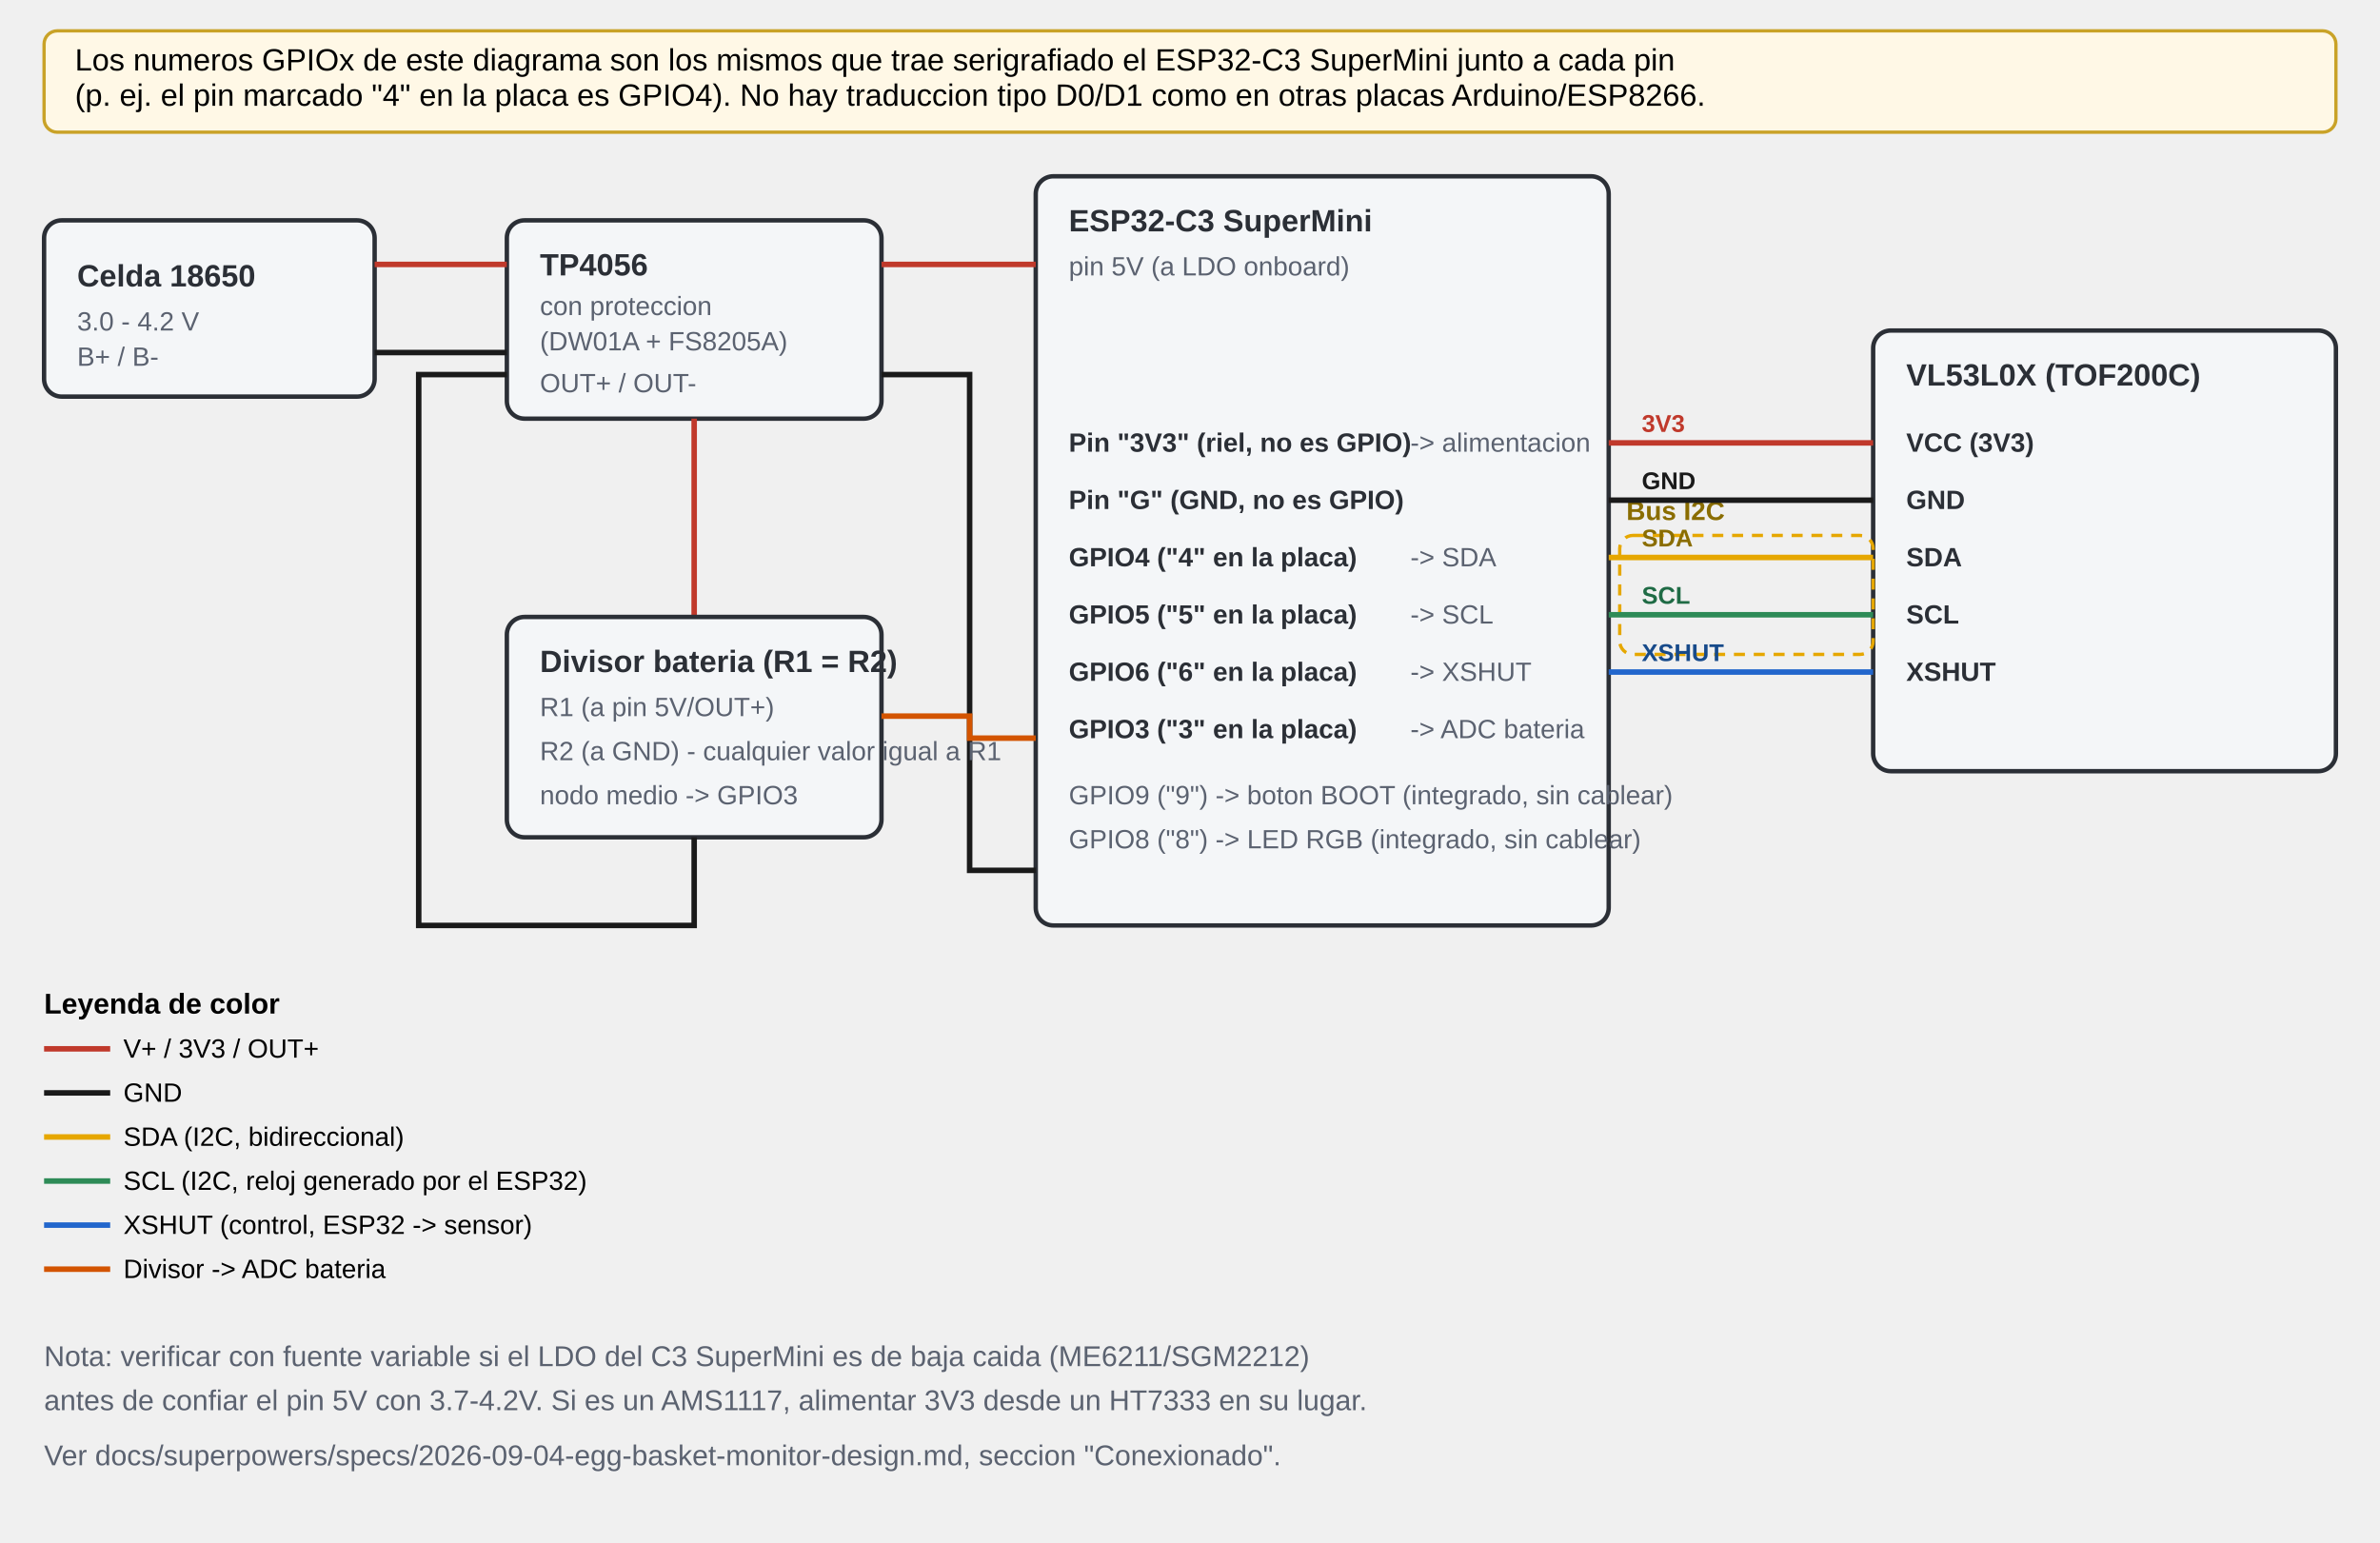
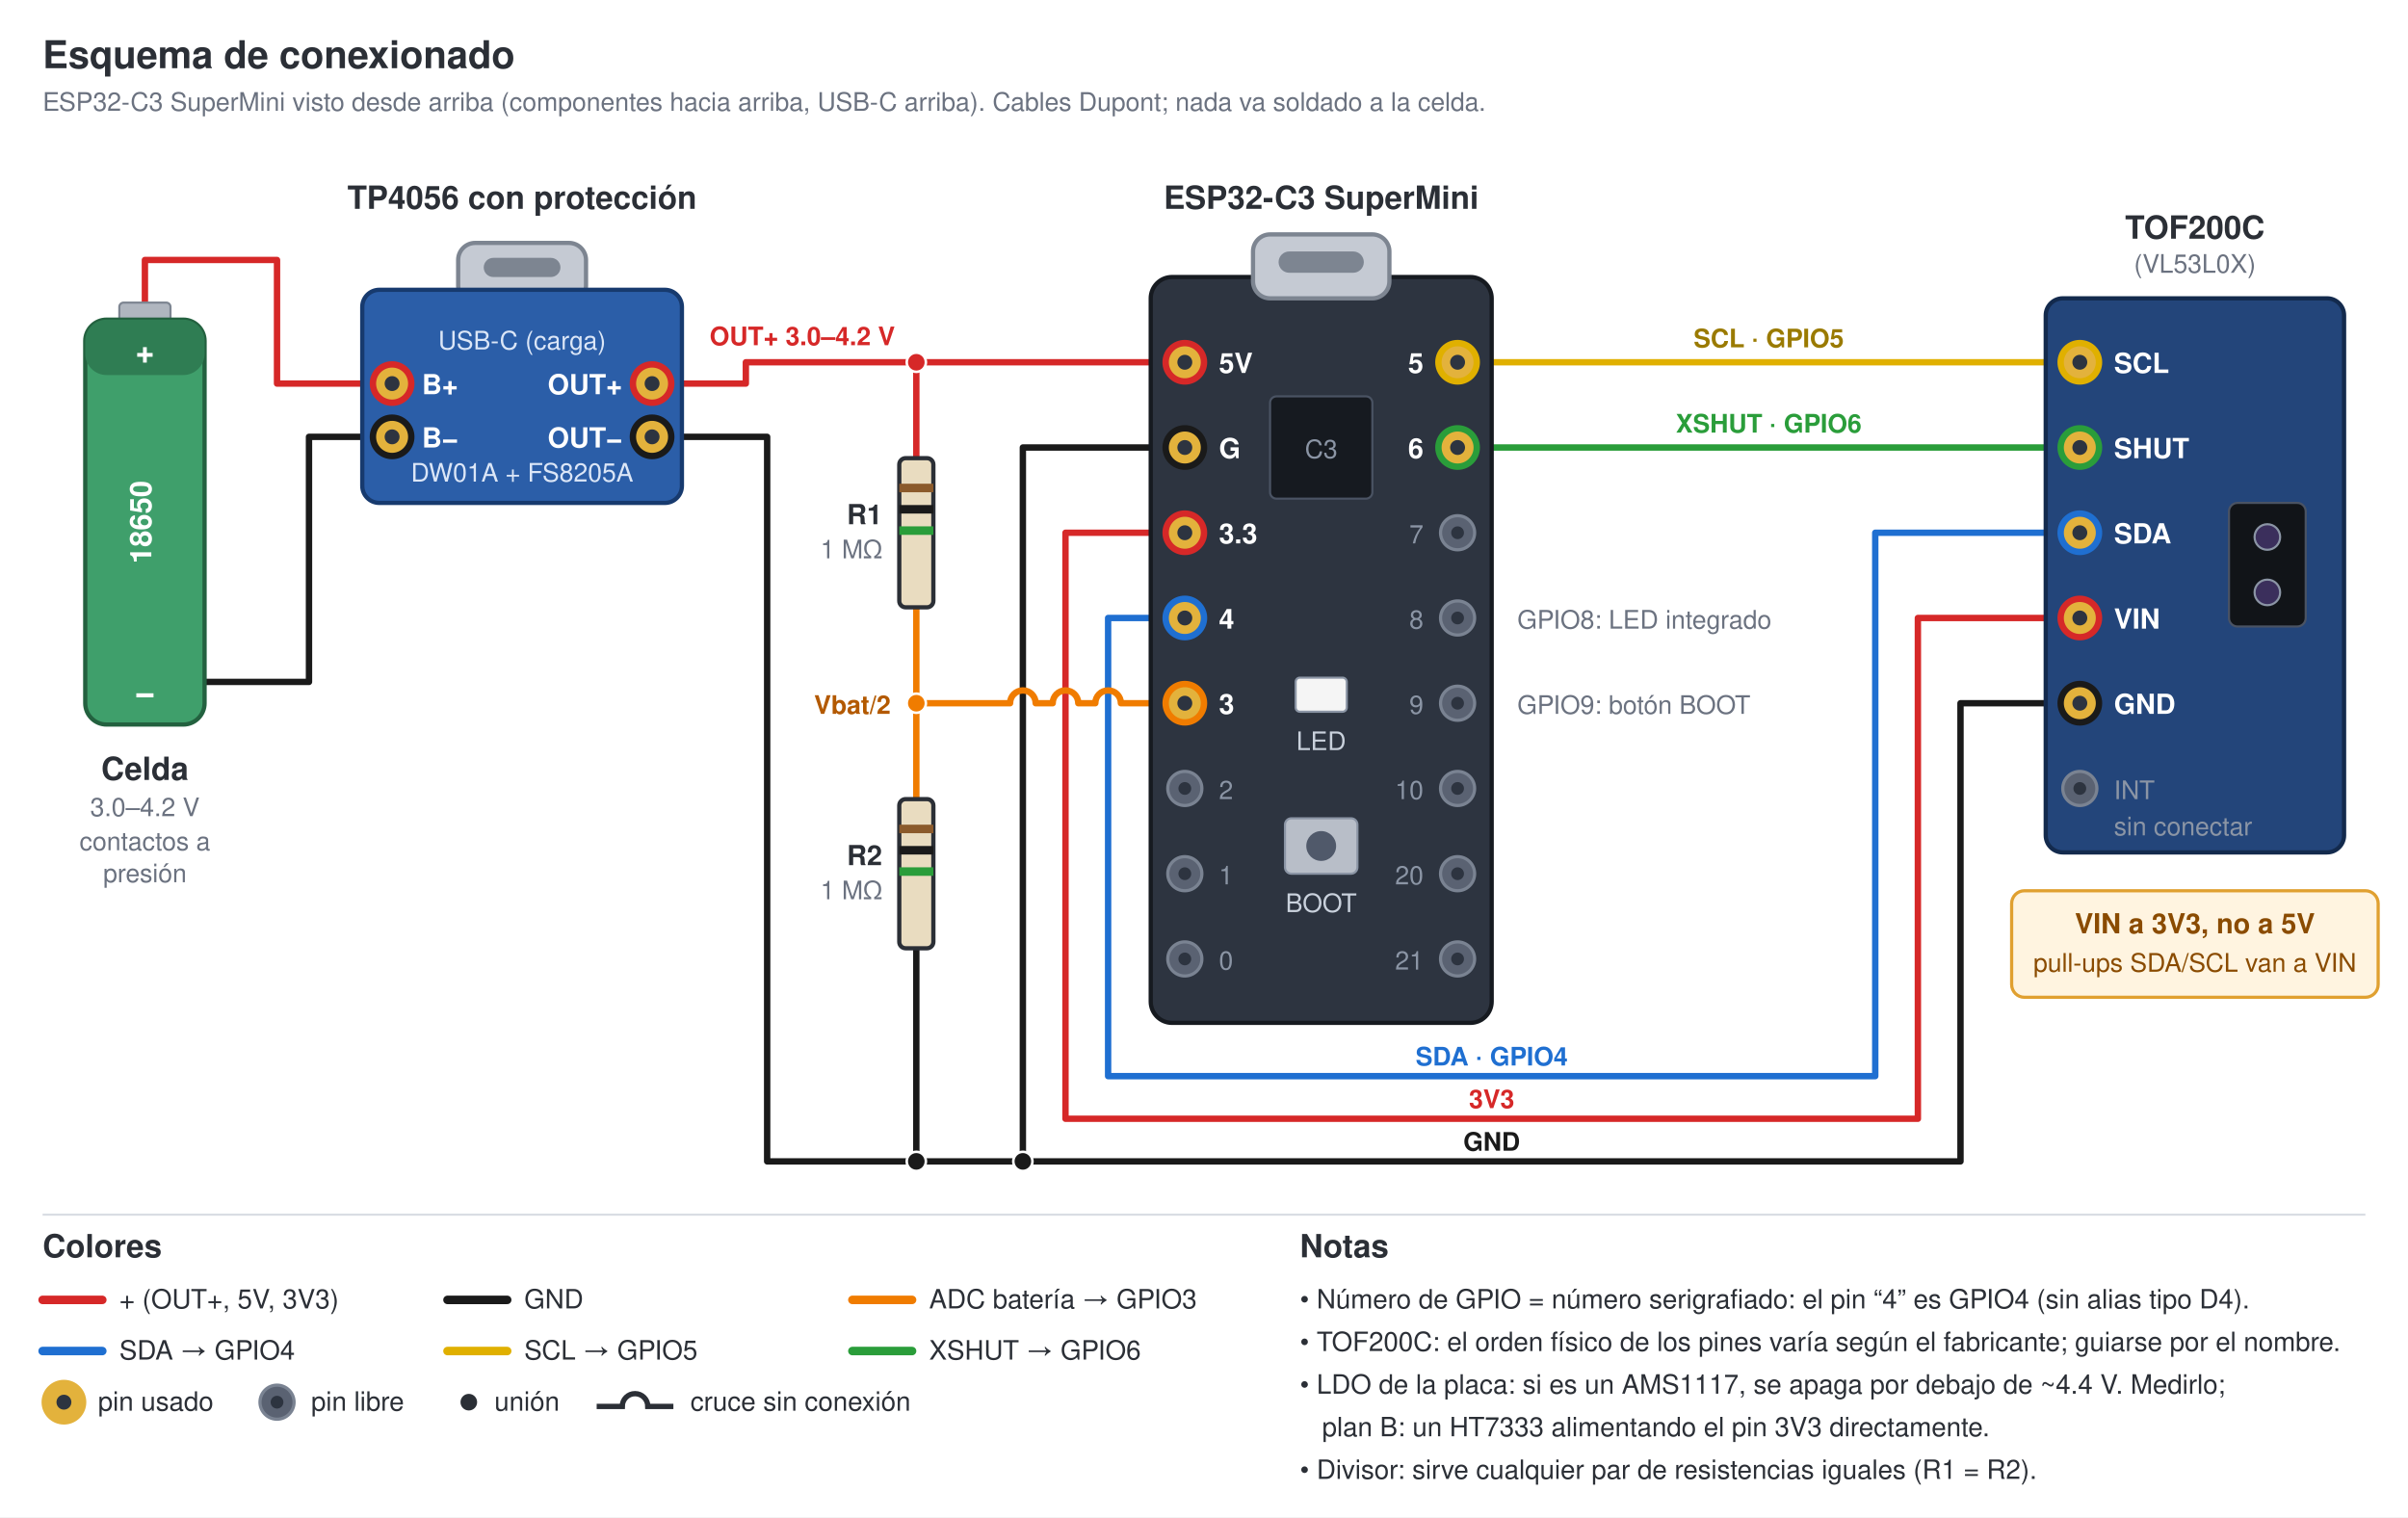
- <svg xmlns="http://www.w3.org/2000/svg" viewBox="0 0 1080 700" font-family="Segoe UI, Arial, sans-serif" font-size="14">
+ <svg xmlns="http://www.w3.org/2000/svg" width="1130" height="712" viewBox="0 0 1130 712" font-family="Segoe UI, Helvetica, Arial, sans-serif" font-size="13">
  <style>
-     .box { fill:#f4f6f8; stroke:#2b2f36; stroke-width:2; rx:8; }
-     .label { fill:#2b2f36; font-weight:600; }
-     .pin { fill:#5b6270; font-size:12px; }
-     .pin-hi { fill:#2b2f36; font-size:12px; font-weight:600; }
-     .wire { stroke-width:2.5; fill:none; }
-     .wire-label { font-size:11px; font-weight:600; }
-     .w-pos { stroke:#c0392b; }
-     .w-gnd { stroke:#1a1a1a; }
-     .w-sda { stroke:#e6a700; }
-     .w-scl { stroke:#2e8b57; }
-     .w-xshut { stroke:#2266cc; }
-     .w-adc { stroke:#d35400; }
-     .i2c-group { fill:none; stroke:#e6a700; stroke-width:1.5; stroke-dasharray:5,4; rx:6; }
-     .callout { fill:#fff8e6; stroke:#c9a227; stroke-width:1.5; rx:6; }
-     .callout text { font-size:12.5px; fill:#5b4400; }
+     .t { fill:#2b2f36; }
+     .title { font-size:18px; font-weight:700; fill:#2b2f36; }
+     .h { font-size:15px; font-weight:700; fill:#2b2f36; }
+     .sub { font-size:12px; fill:#6b7280; }
+     .silk { font-size:13px; font-weight:700; fill:#ffffff; }
+     .silk-dim { font-size:12px; fill:#8b95a5; }
+     .pinlbl { font-size:13px; font-weight:700; fill:#ffffff; }
+     .wl { font-size:12px; font-weight:700; }
+     .w { fill:none; stroke-width:3; stroke-linecap:round; stroke-linejoin:round; }
+     .note { font-size:12.5px; fill:#2b2f36; }
  </style>
-   <rect class="callout" x="20" y="14" width="1040" height="46" />
-   <text x="34" y="32">
-     Los numeros GPIOx de este diagrama son los mismos que trae serigrafiado el ESP32-C3 SuperMini junto a cada pin
-   </text>
-   <text x="34" y="48">
-     (p. ej. el pin marcado "4" en la placa es GPIO4). No hay traduccion tipo D0/D1 como en otras placas Arduino/ESP8266.
-   </text>
-   <rect class="box" x="20" y="100" width="150" height="80" />
-   <text class="label" x="35" y="130">Celda 18650</text>
-   <text class="pin" x="35" y="150">3.0 - 4.2 V</text>
-   <text class="pin" x="35" y="166">B+ / B-</text>
-   <rect class="box" x="230" y="100" width="170" height="90" />
-   <text class="label" x="245" y="125">TP4056</text>
-   <text class="pin" x="245" y="143">con proteccion</text>
-   <text class="pin" x="245" y="159">(DW01A + FS8205A)</text>
-   <text class="pin" x="245" y="178">OUT+ / OUT-</text>
-   <rect class="box" x="470" y="80" width="260" height="340" />
-   <text class="label" x="485" y="105">ESP32-C3 SuperMini</text>
-   <text class="pin" x="485" y="125">pin 5V (a LDO onboard)</text>
-   <text class="pin-hi" x="485" y="205">Pin "3V3" (riel, no es GPIO)</text>
-   <text class="pin" x="640" y="205">-&gt; alimentacion</text>
-   <text class="pin-hi" x="485" y="231">Pin "G" (GND, no es GPIO)</text>
-   <text class="pin-hi" x="485" y="257">GPIO4  ("4" en la placa)</text>
-   <text class="pin" x="640" y="257">-&gt; SDA</text>
-   <text class="pin-hi" x="485" y="283">GPIO5  ("5" en la placa)</text>
-   <text class="pin" x="640" y="283">-&gt; SCL</text>
-   <text class="pin-hi" x="485" y="309">GPIO6  ("6" en la placa)</text>
-   <text class="pin" x="640" y="309">-&gt; XSHUT</text>
-   <text class="pin-hi" x="485" y="335">GPIO3  ("3" en la placa)</text>
-   <text class="pin" x="640" y="335">-&gt; ADC bateria</text>
-   <text class="pin" x="485" y="365">GPIO9 ("9") -&gt; boton BOOT (integrado, sin cablear)</text>
-   <text class="pin" x="485" y="385">GPIO8 ("8") -&gt; LED RGB (integrado, sin cablear)</text>
-   <rect class="box" x="850" y="150" width="210" height="200" />
-   <text class="label" x="865" y="175">VL53L0X (TOF200C)</text>
-   <text class="pin-hi" x="865" y="205">VCC (3V3)</text>
-   <text class="pin-hi" x="865" y="231">GND</text>
-   <text class="pin-hi" x="865" y="257">SDA</text>
-   <text class="pin-hi" x="865" y="283">SCL</text>
-   <text class="pin-hi" x="865" y="309">XSHUT</text>
-   <rect class="i2c-group" x="735" y="243" width="115" height="54" />
-   <text x="738" y="236" font-size="12" fill="#8a6d00" font-weight="700">Bus I2C</text>
-   <path class="wire w-pos" d="M170,120 H230" />
-   <path class="wire w-gnd" d="M170,160 H230" />
-   <path class="wire w-pos" d="M400,120 H470" />
-   <path class="wire w-gnd" d="M400,170 H440 V395 H470" />
-   <path class="wire w-pos" d="M315,190 V300 H230" />
-   <rect class="box" x="230" y="280" width="170" height="100" />
-   <text class="label" x="245" y="305">Divisor bateria (R1 = R2)</text>
-   <text class="pin" x="245" y="325">R1 (a pin 5V/OUT+)</text>
-   <text class="pin" x="245" y="345">R2 (a GND) - cualquier valor igual a R1</text>
-   <text class="pin" x="245" y="365">nodo medio -&gt; GPIO3</text>
-   <path class="wire w-gnd" d="M315,380 V420 H190 V170 H230" />
-   <path class="wire w-adc" d="M400,325 H440 V335 H470" />
-   <path class="wire w-pos" d="M730,201 H850" />
-   <text class="wire-label" x="745" y="196" fill="#c0392b">3V3</text>
-   <path class="wire w-gnd" d="M730,227 H850" />
-   <text class="wire-label" x="745" y="222" fill="#1a1a1a">GND</text>
-   <path class="wire w-sda" d="M730,253 H850" />
-   <text class="wire-label" x="745" y="248" fill="#8a6d00">SDA</text>
-   <path class="wire w-scl" d="M730,279 H850" />
-   <text class="wire-label" x="745" y="274" fill="#1f6b45">SCL</text>
-   <path class="wire w-xshut" d="M730,305 H850" />
-   <text class="wire-label" x="745" y="300" fill="#174a8a">XSHUT</text>
-   <g transform="translate(20,460)">
-     <text x="0" y="0" font-weight="700" font-size="13">Leyenda de color</text>
-     <line x1="0" y1="16" x2="30" y2="16" class="wire w-pos" />
-     <text x="36" y="20" font-size="12">V+ / 3V3 / OUT+</text>
-     <line x1="0" y1="36" x2="30" y2="36" class="wire w-gnd" />
-     <text x="36" y="40" font-size="12">GND</text>
-     <line x1="0" y1="56" x2="30" y2="56" class="wire w-sda" />
-     <text x="36" y="60" font-size="12">SDA (I2C, bidireccional)</text>
-     <line x1="0" y1="76" x2="30" y2="76" class="wire w-scl" />
-     <text x="36" y="80" font-size="12">SCL (I2C, reloj generado por el ESP32)</text>
-     <line x1="0" y1="96" x2="30" y2="96" class="wire w-xshut" />
-     <text x="36" y="100" font-size="12">XSHUT (control, ESP32 -&gt; sensor)</text>
-     <line x1="0" y1="116" x2="30" y2="116" class="wire w-adc" />
-     <text x="36" y="120" font-size="12">Divisor -&gt; ADC bateria</text>
-   </g>
-   <text x="20" y="620" font-size="13" fill="#5b6270">
-     Nota: verificar con fuente variable si el LDO del C3 SuperMini es de baja caida (ME6211/SGM2212)
-   </text>
-   <text x="20" y="640" font-size="13" fill="#5b6270">
-     antes de confiar el pin 5V con 3.7-4.2V. Si es un AMS1117, alimentar 3V3 desde un HT7333 en su lugar.
-   </text>
-   <text x="20" y="665" font-size="13" fill="#5b6270">
-     Ver docs/superpowers/specs/2026-09-04-egg-basket-monitor-design.md, seccion "Conexionado".
-   </text>
+   <rect x="0" y="0" width="1130" height="712" fill="#ffffff" />
+   <text class="title" x="20" y="32">Esquema de conexionado</text>
+   <text class="sub" x="20" y="52">ESP32-C3 SuperMini visto desde arriba (componentes hacia arriba, USB-C arriba). Cables Dupont; nada va soldado a la celda.</text>
+   <path class="w" d="M68,142 V122 H130 V180 H184" stroke="#d62828" />
+   <path class="w" d="M96,320 H145 V205 H184" stroke="#1a1a1a" />
+   <path class="w" d="M306,180 H350 V170 H556" stroke="#d62828" />
+   <path class="w" d="M306,205 H360 V545 H920 V330 H976" stroke="#1a1a1a" />
+   <path class="w" d="M556,210 H480 V545" stroke="#1a1a1a" />
+   <path class="w" d="M556,250 H500 V525 H900 V290 H976" stroke="#d62828" />
+   <path class="w" d="M556,290 H520 V505 H880 V250 H976" stroke="#1f6fd1" />
+   <path class="w" d="M684,170 H976" stroke="#e0b000" />
+   <path class="w" d="M684,210 H976" stroke="#2a9d3a" />
+   <path class="w" d="M430,170 V215" stroke="#d62828" />
+   <path class="w" d="M430,285 V375" stroke="#f07c00" />
+   <path class="w" d="M430,445 V545" stroke="#1a1a1a" />
+   <path class="w" d="M430,330 H474 a6,6 0 0 1 12,0 H494 a6,6 0 0 1 12,0 H514 a6,6 0 0 1 12,0 H556" stroke="#f07c00" />
+   <circle cx="430" cy="170" r="4.5" fill="#d62828" stroke="#ffffff" stroke-width="1.2" />
+   <circle cx="430" cy="330" r="4.5" fill="#f07c00" stroke="#ffffff" stroke-width="1.2" />
+   <circle cx="430" cy="545" r="4.5" fill="#1a1a1a" stroke="#ffffff" stroke-width="1.2" />
+   <circle cx="480" cy="545" r="4.5" fill="#1a1a1a" stroke="#ffffff" stroke-width="1.2" />
+   <text class="h" x="620" y="98" text-anchor="middle">ESP32-C3 SuperMini</text>
+   <rect x="540" y="130" width="160" height="350" rx="10" fill="#2d3440" stroke="#161a20" stroke-width="2" />
+   <rect x="588" y="110" width="64" height="30" rx="8" fill="#c5cad3" stroke="#7d8591" stroke-width="2" />
+   <rect x="600" y="118" width="40" height="10" rx="5" fill="#7d8591" />
+   <rect x="596" y="186" width="48" height="48" rx="3" fill="#161a20" stroke="#4a5363" />
+   <text x="620" y="215" text-anchor="middle" font-size="12" fill="#8b95a5">C3</text>
+   <rect x="608" y="318" width="24" height="16" rx="2" fill="#f5f5f5" stroke="#8b95a5" />
+   <text x="620" y="352" text-anchor="middle" font-size="12" fill="#c9d1dc">LED</text>
+   <rect x="603" y="384" width="34" height="26" rx="3" fill="#b8bec8" stroke="#8b95a5" />
+   <circle cx="620" cy="397" r="7" fill="#50596a" />
+   <text x="620" y="428" text-anchor="middle" font-size="12" fill="#c9d1dc">BOOT</text>
+   <circle cx="556" cy="170" r="9" fill="#e3b23c" stroke="#d62828" stroke-width="3" />
+   <circle cx="556" cy="170" r="3.5" fill="#2d3440" />
+   <text class="silk" x="572" y="175">5V</text>
+   <circle cx="556" cy="210" r="9" fill="#e3b23c" stroke="#1a1a1a" stroke-width="3" />
+   <circle cx="556" cy="210" r="3.5" fill="#2d3440" />
+   <text class="silk" x="572" y="215">G</text>
+   <circle cx="556" cy="250" r="9" fill="#e3b23c" stroke="#d62828" stroke-width="3" />
+   <circle cx="556" cy="250" r="3.5" fill="#2d3440" />
+   <text class="silk" x="572" y="255">3.3</text>
+   <circle cx="556" cy="290" r="9" fill="#e3b23c" stroke="#1f6fd1" stroke-width="3" />
+   <circle cx="556" cy="290" r="3.5" fill="#2d3440" />
+   <text class="silk" x="572" y="295">4</text>
+   <circle cx="556" cy="330" r="9" fill="#e3b23c" stroke="#f07c00" stroke-width="3" />
+   <circle cx="556" cy="330" r="3.5" fill="#2d3440" />
+   <text class="silk" x="572" y="335">3</text>
+   <circle cx="556" cy="370" r="8" fill="#5a6272" stroke="#7a8392" stroke-width="1.5" />
+   <circle cx="556" cy="370" r="3" fill="#2d3440" />
+   <text class="silk-dim" x="572" y="375">2</text>
+   <circle cx="556" cy="410" r="8" fill="#5a6272" stroke="#7a8392" stroke-width="1.5" />
+   <circle cx="556" cy="410" r="3" fill="#2d3440" />
+   <text class="silk-dim" x="572" y="415">1</text>
+   <circle cx="556" cy="450" r="8" fill="#5a6272" stroke="#7a8392" stroke-width="1.5" />
+   <circle cx="556" cy="450" r="3" fill="#2d3440" />
+   <text class="silk-dim" x="572" y="455">0</text>
+   <circle cx="684" cy="170" r="9" fill="#e3b23c" stroke="#e0b000" stroke-width="3" />
+   <circle cx="684" cy="170" r="3.5" fill="#2d3440" />
+   <text class="silk" x="668" y="175" text-anchor="end">5</text>
+   <circle cx="684" cy="210" r="9" fill="#e3b23c" stroke="#2a9d3a" stroke-width="3" />
+   <circle cx="684" cy="210" r="3.5" fill="#2d3440" />
+   <text class="silk" x="668" y="215" text-anchor="end">6</text>
+   <circle cx="684" cy="250" r="8" fill="#5a6272" stroke="#7a8392" stroke-width="1.5" />
+   <circle cx="684" cy="250" r="3" fill="#2d3440" />
+   <text class="silk-dim" x="668" y="255" text-anchor="end">7</text>
+   <circle cx="684" cy="290" r="8" fill="#5a6272" stroke="#7a8392" stroke-width="1.5" />
+   <circle cx="684" cy="290" r="3" fill="#2d3440" />
+   <text class="silk-dim" x="668" y="295" text-anchor="end">8</text>
+   <circle cx="684" cy="330" r="8" fill="#5a6272" stroke="#7a8392" stroke-width="1.5" />
+   <circle cx="684" cy="330" r="3" fill="#2d3440" />
+   <text class="silk-dim" x="668" y="335" text-anchor="end">9</text>
+   <circle cx="684" cy="370" r="8" fill="#5a6272" stroke="#7a8392" stroke-width="1.5" />
+   <circle cx="684" cy="370" r="3" fill="#2d3440" />
+   <text class="silk-dim" x="668" y="375" text-anchor="end">10</text>
+   <circle cx="684" cy="410" r="8" fill="#5a6272" stroke="#7a8392" stroke-width="1.5" />
+   <circle cx="684" cy="410" r="3" fill="#2d3440" />
+   <text class="silk-dim" x="668" y="415" text-anchor="end">20</text>
+   <circle cx="684" cy="450" r="8" fill="#5a6272" stroke="#7a8392" stroke-width="1.5" />
+   <circle cx="684" cy="450" r="3" fill="#2d3440" />
+   <text class="silk-dim" x="668" y="455" text-anchor="end">21</text>
+   <text class="sub" x="712" y="295">GPIO8: LED integrado</text>
+   <text class="sub" x="712" y="335">GPIO9: botón BOOT</text>
+   <text class="h" x="1030" y="112" text-anchor="middle">TOF200C</text>
+   <text class="sub" x="1030" y="128" text-anchor="middle">(VL53L0X)</text>
+   <rect x="960" y="140" width="140" height="260" rx="8" fill="#23457a" stroke="#132a4d" stroke-width="2" />
+   <rect x="1046" y="236" width="36" height="58" rx="4" fill="#111418" stroke="#4a5363" />
+   <circle cx="1064" cy="252" r="6" fill="#3b2f5c" stroke="#8b95a5" />
+   <circle cx="1064" cy="278" r="6" fill="#3b2f5c" stroke="#8b95a5" />
+   <circle cx="976" cy="170" r="9" fill="#e3b23c" stroke="#e0b000" stroke-width="3" />
+   <circle cx="976" cy="170" r="3.5" fill="#2d3440" />
+   <text class="pinlbl" x="992" y="175">SCL</text>
+   <circle cx="976" cy="210" r="9" fill="#e3b23c" stroke="#2a9d3a" stroke-width="3" />
+   <circle cx="976" cy="210" r="3.5" fill="#2d3440" />
+   <text class="pinlbl" x="992" y="215">SHUT</text>
+   <circle cx="976" cy="250" r="9" fill="#e3b23c" stroke="#1f6fd1" stroke-width="3" />
+   <circle cx="976" cy="250" r="3.5" fill="#2d3440" />
+   <text class="pinlbl" x="992" y="255">SDA</text>
+   <circle cx="976" cy="290" r="9" fill="#e3b23c" stroke="#d62828" stroke-width="3" />
+   <circle cx="976" cy="290" r="3.5" fill="#2d3440" />
+   <text class="pinlbl" x="992" y="295">VIN</text>
+   <circle cx="976" cy="330" r="9" fill="#e3b23c" stroke="#1a1a1a" stroke-width="3" />
+   <circle cx="976" cy="330" r="3.5" fill="#2d3440" />
+   <text class="pinlbl" x="992" y="335">GND</text>
+   <circle cx="976" cy="370" r="8" fill="#5a6272" stroke="#7a8392" stroke-width="1.5" />
+   <circle cx="976" cy="370" r="3" fill="#2d3440" />
+   <text class="silk-dim" x="992" y="375">INT</text>
+   <text class="silk-dim" x="992" y="392">sin conectar</text>
+   <rect x="944" y="418" width="172" height="50" rx="6" fill="#fff4e0" stroke="#e0a030" stroke-width="1.5" />
+   <text x="1030" y="438" text-anchor="middle" font-size="13" font-weight="700" fill="#8a4b00">VIN a 3V3, no a 5V</text>
+   <text x="1030" y="456" text-anchor="middle" font-size="12" fill="#8a4b00">pull-ups SDA/SCL van a VIN</text>
+   <text class="h" x="245" y="98" text-anchor="middle">TP4056 con protección</text>
+   <rect x="215" y="114" width="60" height="28" rx="8" fill="#c5cad3" stroke="#7d8591" stroke-width="2" />
+   <rect x="227" y="121" width="36" height="9" rx="4.5" fill="#7d8591" />
+   <rect x="170" y="136" width="150" height="100" rx="8" fill="#2b5ea8" stroke="#173a6e" stroke-width="2" />
+   <text x="245" y="164" text-anchor="middle" font-size="12" fill="#dbe6f7">USB-C (carga)</text>
+   <text x="245" y="226" text-anchor="middle" font-size="12" fill="#dbe6f7">DW01A + FS8205A</text>
+   <circle cx="184" cy="180" r="9" fill="#e3b23c" stroke="#d62828" stroke-width="3" />
+   <circle cx="184" cy="180" r="3.5" fill="#2d3440" />
+   <text class="pinlbl" x="198" y="185" text-anchor="start">B+</text>
+   <circle cx="184" cy="205" r="9" fill="#e3b23c" stroke="#1a1a1a" stroke-width="3" />
+   <circle cx="184" cy="205" r="3.5" fill="#2d3440" />
+   <text class="pinlbl" x="198" y="210" text-anchor="start">B−</text>
+   <circle cx="306" cy="180" r="9" fill="#e3b23c" stroke="#d62828" stroke-width="3" />
+   <circle cx="306" cy="180" r="3.5" fill="#2d3440" />
+   <text class="pinlbl" x="292" y="185" text-anchor="end">OUT+</text>
+   <circle cx="306" cy="205" r="9" fill="#e3b23c" stroke="#1a1a1a" stroke-width="3" />
+   <circle cx="306" cy="205" r="3.5" fill="#2d3440" />
+   <text class="pinlbl" x="292" y="210" text-anchor="end">OUT−</text>
+   <rect x="56" y="142" width="24" height="10" rx="2" fill="#b0b6bf" stroke="#7d8591" />
+   <rect x="40" y="150" width="56" height="190" rx="10" fill="#3f9f6b" stroke="#23613f" stroke-width="2" />
+   <rect x="40" y="150" width="56" height="26" rx="10" fill="#2f7d53" />
+   <text x="68" y="170" text-anchor="middle" font-size="15" font-weight="700" fill="#ffffff">+</text>
+   <text x="68" y="330" text-anchor="middle" font-size="16" font-weight="700" fill="#ffffff">−</text>
+   <text x="68" y="248" text-anchor="middle" font-size="14" font-weight="700" fill="#ffffff" transform="rotate(-90 68 245)">18650</text>
+   <text class="h" x="68" y="366" text-anchor="middle">Celda</text>
+   <text class="sub" x="68" y="383" text-anchor="middle">3.0–4.2 V</text>
+   <text class="sub" x="68" y="399" text-anchor="middle">contactos a</text>
+   <text class="sub" x="68" y="414" text-anchor="middle">presión</text>
+   <text class="wl" x="420" y="162" text-anchor="end" fill="#d62828">OUT+  3.0–4.2 V</text>
+   <text class="wl" x="830" y="163" text-anchor="middle" fill="#9a7a00">SCL · GPIO5</text>
+   <text class="wl" x="830" y="203" text-anchor="middle" fill="#2a9d3a">XSHUT · GPIO6</text>
+   <text class="wl" x="700" y="500" text-anchor="middle" fill="#1f6fd1">SDA · GPIO4</text>
+   <text class="wl" x="700" y="520" text-anchor="middle" fill="#d62828">3V3</text>
+   <text class="wl" x="700" y="540" text-anchor="middle" fill="#1a1a1a">GND</text>
+   <rect x="422" y="215" width="16" height="70" rx="3" fill="#e9dcc0" stroke="#2b2f36" stroke-width="2" />
+   <rect x="422" y="227" width="16" height="4" fill="#8b5a2b" />
+   <rect x="422" y="237" width="16" height="4" fill="#1a1a1a" />
+   <rect x="422" y="247" width="16" height="4" fill="#2a9d3a" />
+   <rect x="422" y="375" width="16" height="70" rx="3" fill="#e9dcc0" stroke="#2b2f36" stroke-width="2" />
+   <rect x="422" y="387" width="16" height="4" fill="#8b5a2b" />
+   <rect x="422" y="397" width="16" height="4" fill="#1a1a1a" />
+   <rect x="422" y="407" width="16" height="4" fill="#2a9d3a" />
+   <text class="t" x="414" y="246" text-anchor="end" font-weight="700">R1</text>
+   <text class="sub" x="414" y="262" text-anchor="end">1 MΩ</text>
+   <text class="t" x="414" y="406" text-anchor="end" font-weight="700">R2</text>
+   <text class="sub" x="414" y="422" text-anchor="end">1 MΩ</text>
+   <text class="wl" x="418" y="335" text-anchor="end" fill="#b35900">Vbat/2</text>
+   <line x1="20" y1="570" x2="1110" y2="570" stroke="#d9dde3" />
+   <text class="h" x="20" y="590">Colores</text>
+   <line x1="20" y1="610" x2="48" y2="610" stroke="#d62828" stroke-width="4" stroke-linecap="round" />
+   <text class="note" x="56" y="614">+ (OUT+, 5V, 3V3)</text>
+   <line x1="210" y1="610" x2="238" y2="610" stroke="#1a1a1a" stroke-width="4" stroke-linecap="round" />
+   <text class="note" x="246" y="614">GND</text>
+   <line x1="400" y1="610" x2="428" y2="610" stroke="#f07c00" stroke-width="4" stroke-linecap="round" />
+   <text class="note" x="436" y="614">ADC batería → GPIO3</text>
+   <line x1="20" y1="634" x2="48" y2="634" stroke="#1f6fd1" stroke-width="4" stroke-linecap="round" />
+   <text class="note" x="56" y="638">SDA → GPIO4</text>
+   <line x1="210" y1="634" x2="238" y2="634" stroke="#e0b000" stroke-width="4" stroke-linecap="round" />
+   <text class="note" x="246" y="638">SCL → GPIO5</text>
+   <line x1="400" y1="634" x2="428" y2="634" stroke="#2a9d3a" stroke-width="4" stroke-linecap="round" />
+   <text class="note" x="436" y="638">XSHUT → GPIO6</text>
+   <circle cx="30" cy="658" r="9" fill="#e3b23c" stroke="#e3b23c" stroke-width="3" />
+   <circle cx="30" cy="658" r="3.5" fill="#2d3440" />
+   <text class="note" x="46" y="662">pin usado</text>
+   <circle cx="130" cy="658" r="8" fill="#5a6272" stroke="#7a8392" stroke-width="1.5" />
+   <circle cx="130" cy="658" r="3" fill="#2d3440" />
+   <text class="note" x="146" y="662">pin libre</text>
+   <circle cx="220" cy="658" r="4.5" fill="#2b2f36" stroke="#ffffff" stroke-width="1.2" />
+   <text class="note" x="232" y="662">unión</text>
+   <path d="M280,660 H292 a6,6 0 0 1 12,0 H316" fill="none" stroke="#2b2f36" stroke-width="2.5" />
+   <text class="note" x="324" y="662">cruce sin conexión</text>
+   <text class="h" x="610" y="590">Notas</text>
+   <text class="note" x="610" y="614" xml:space="preserve">• Número de GPIO = número serigrafiado: el pin “4” es GPIO4 (sin alias tipo D4).</text>
+   <text class="note" x="610" y="634" xml:space="preserve">• TOF200C: el orden físico de los pines varía según el fabricante; guiarse por el nombre.</text>
+   <text class="note" x="610" y="654" xml:space="preserve">• LDO de la placa: si es un AMS1117, se apaga por debajo de ~4.4 V. Medirlo;</text>
+   <text class="note" x="610" y="674" xml:space="preserve">   plan B: un HT7333 alimentando el pin 3V3 directamente.</text>
+   <text class="note" x="610" y="694" xml:space="preserve">• Divisor: sirve cualquier par de resistencias iguales (R1 = R2).</text>
</svg>
